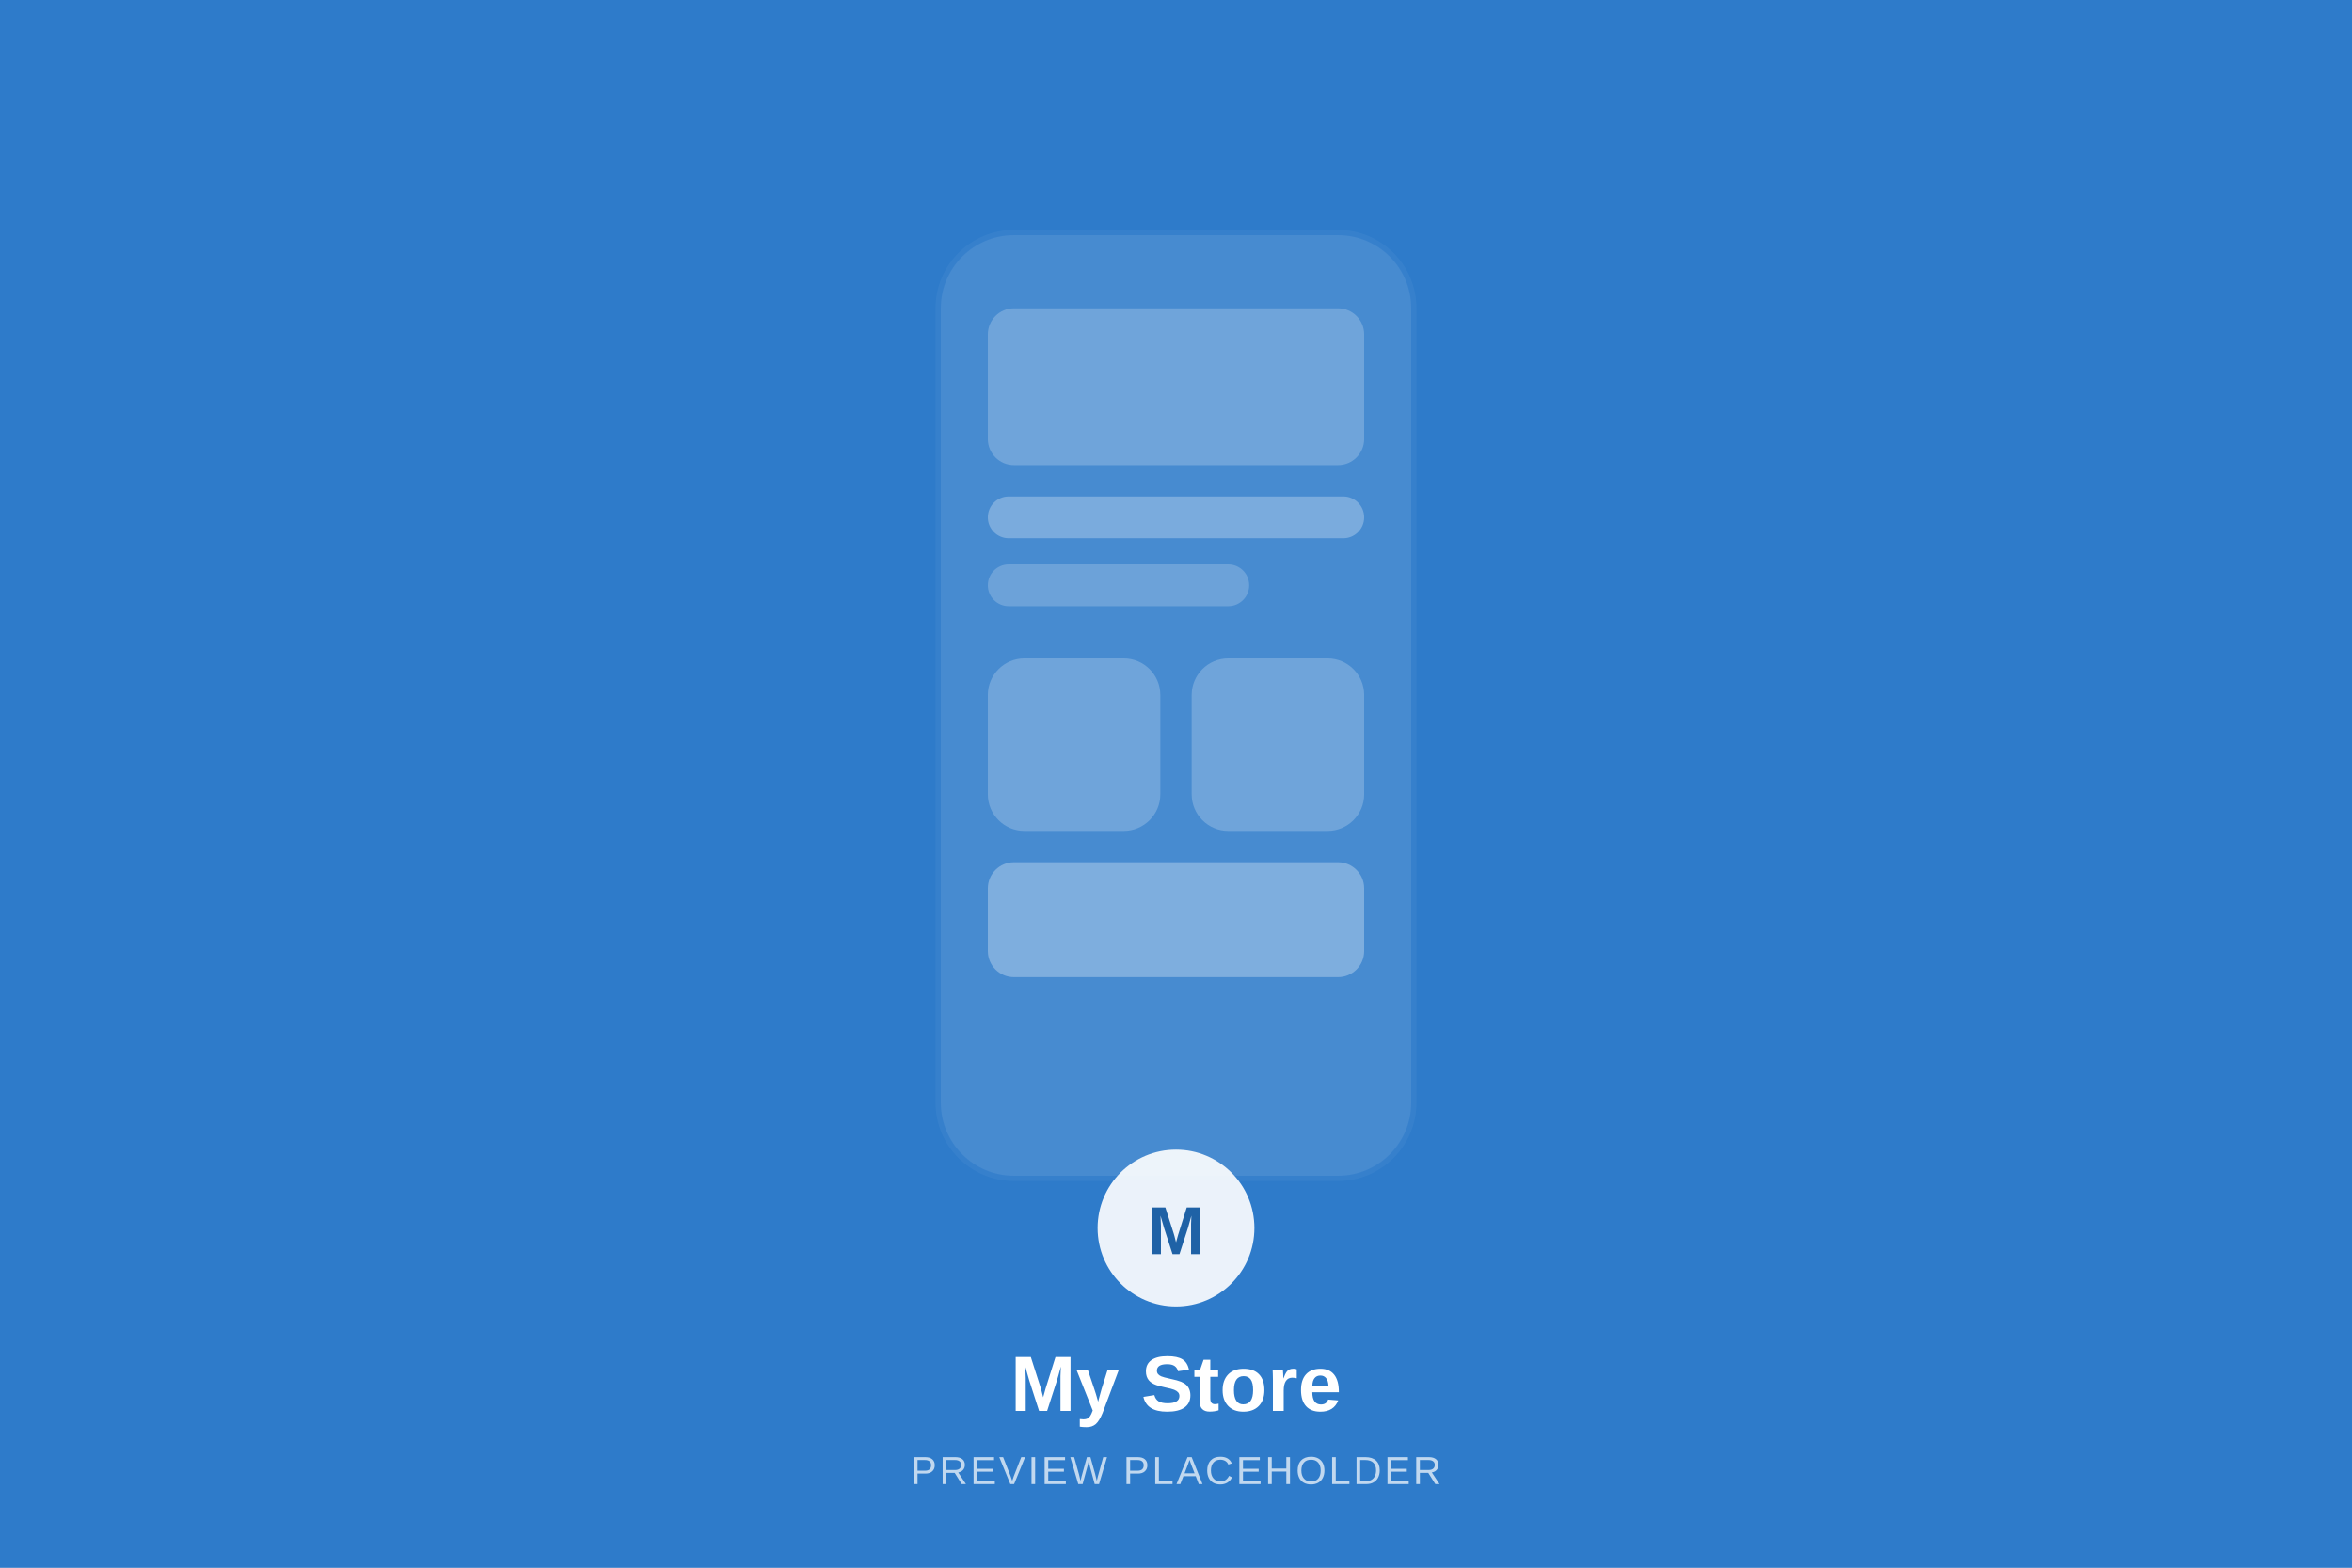
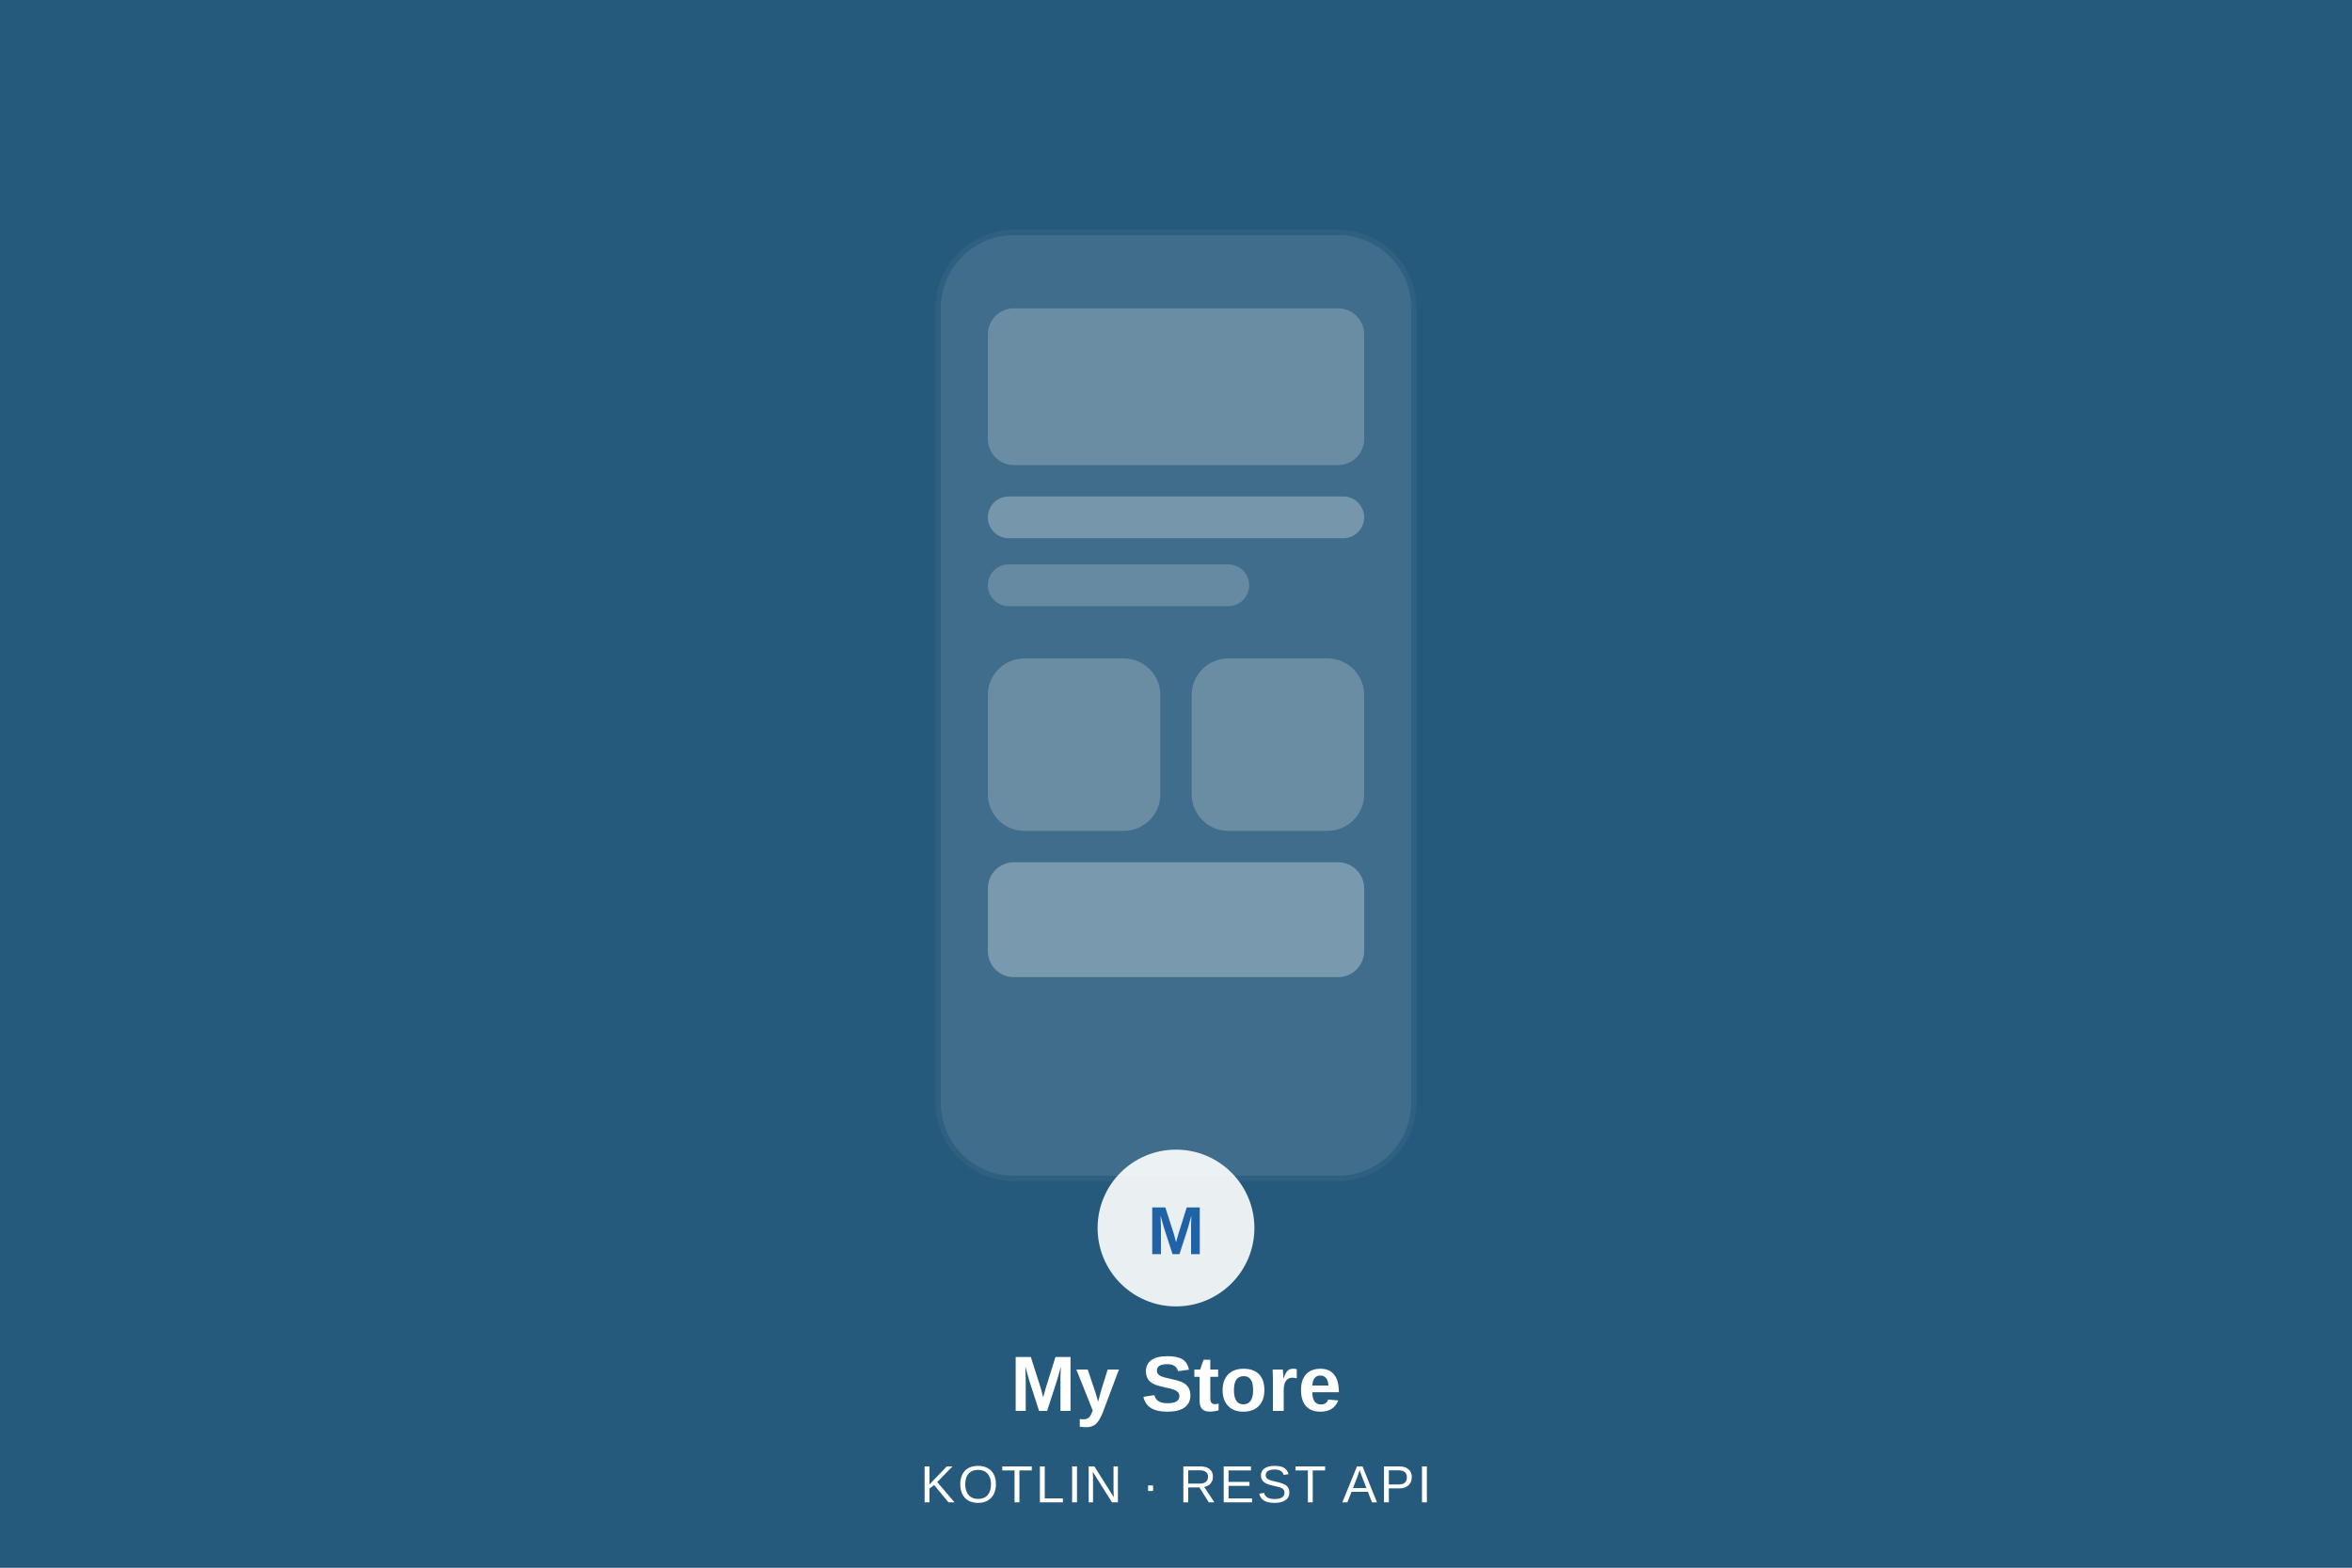
<svg xmlns="http://www.w3.org/2000/svg" width="900" height="600" viewBox="0 0 900 600">
-   <rect width="900" height="600" fill="#1F62A6" />
-   <rect width="900" height="600" fill="#3B8FE8" opacity="0.55" />
+   <rect width="900" height="600" fill="#1C4568" />
+   <rect width="900" height="600" fill="#347A9B" opacity="0.4" />
  <rect x="360" y="90" width="180" height="360" rx="28" fill="#FFFFFF" opacity="0.12" stroke="#FFFFFF" stroke-opacity="0.35" stroke-width="4" />
  <rect x="378" y="118" width="144" height="60" rx="10" fill="#FFFFFF" opacity="0.22" />
  <rect x="378" y="190" width="144" height="16" rx="8" fill="#FFFFFF" opacity="0.28" />
  <rect x="378" y="216" width="100" height="16" rx="8" fill="#FFFFFF" opacity="0.2" />
  <rect x="378" y="252" width="66" height="66" rx="14" fill="#FFFFFF" opacity="0.22" />
  <rect x="456" y="252" width="66" height="66" rx="14" fill="#FFFFFF" opacity="0.22" />
  <rect x="378" y="330" width="144" height="44" rx="10" fill="#FFFFFF" opacity="0.3" />
  <circle cx="450" cy="470" r="30" fill="#FFFFFF" opacity="0.9" />
  <text x="450" y="480" font-family="Arial, sans-serif" font-size="26" font-weight="800" fill="#1F62A6" text-anchor="middle">M</text>
  <text x="450" y="540" font-family="Arial, sans-serif" font-size="30" font-weight="800" fill="#FFFFFF" text-anchor="middle">My Store</text>
-   <text x="450" y="568" font-family="Arial, sans-serif" font-size="15" fill="#FFFFFF" fill-opacity="0.7" text-anchor="middle" letter-spacing="1">PREVIEW PLACEHOLDER</text>
+   <text x="450" y="575" font-family="Arial, sans-serif" font-size="20" fill="#FFFFFF" text-anchor="middle" letter-spacing="1">KOTLIN · REST API</text>
</svg>
